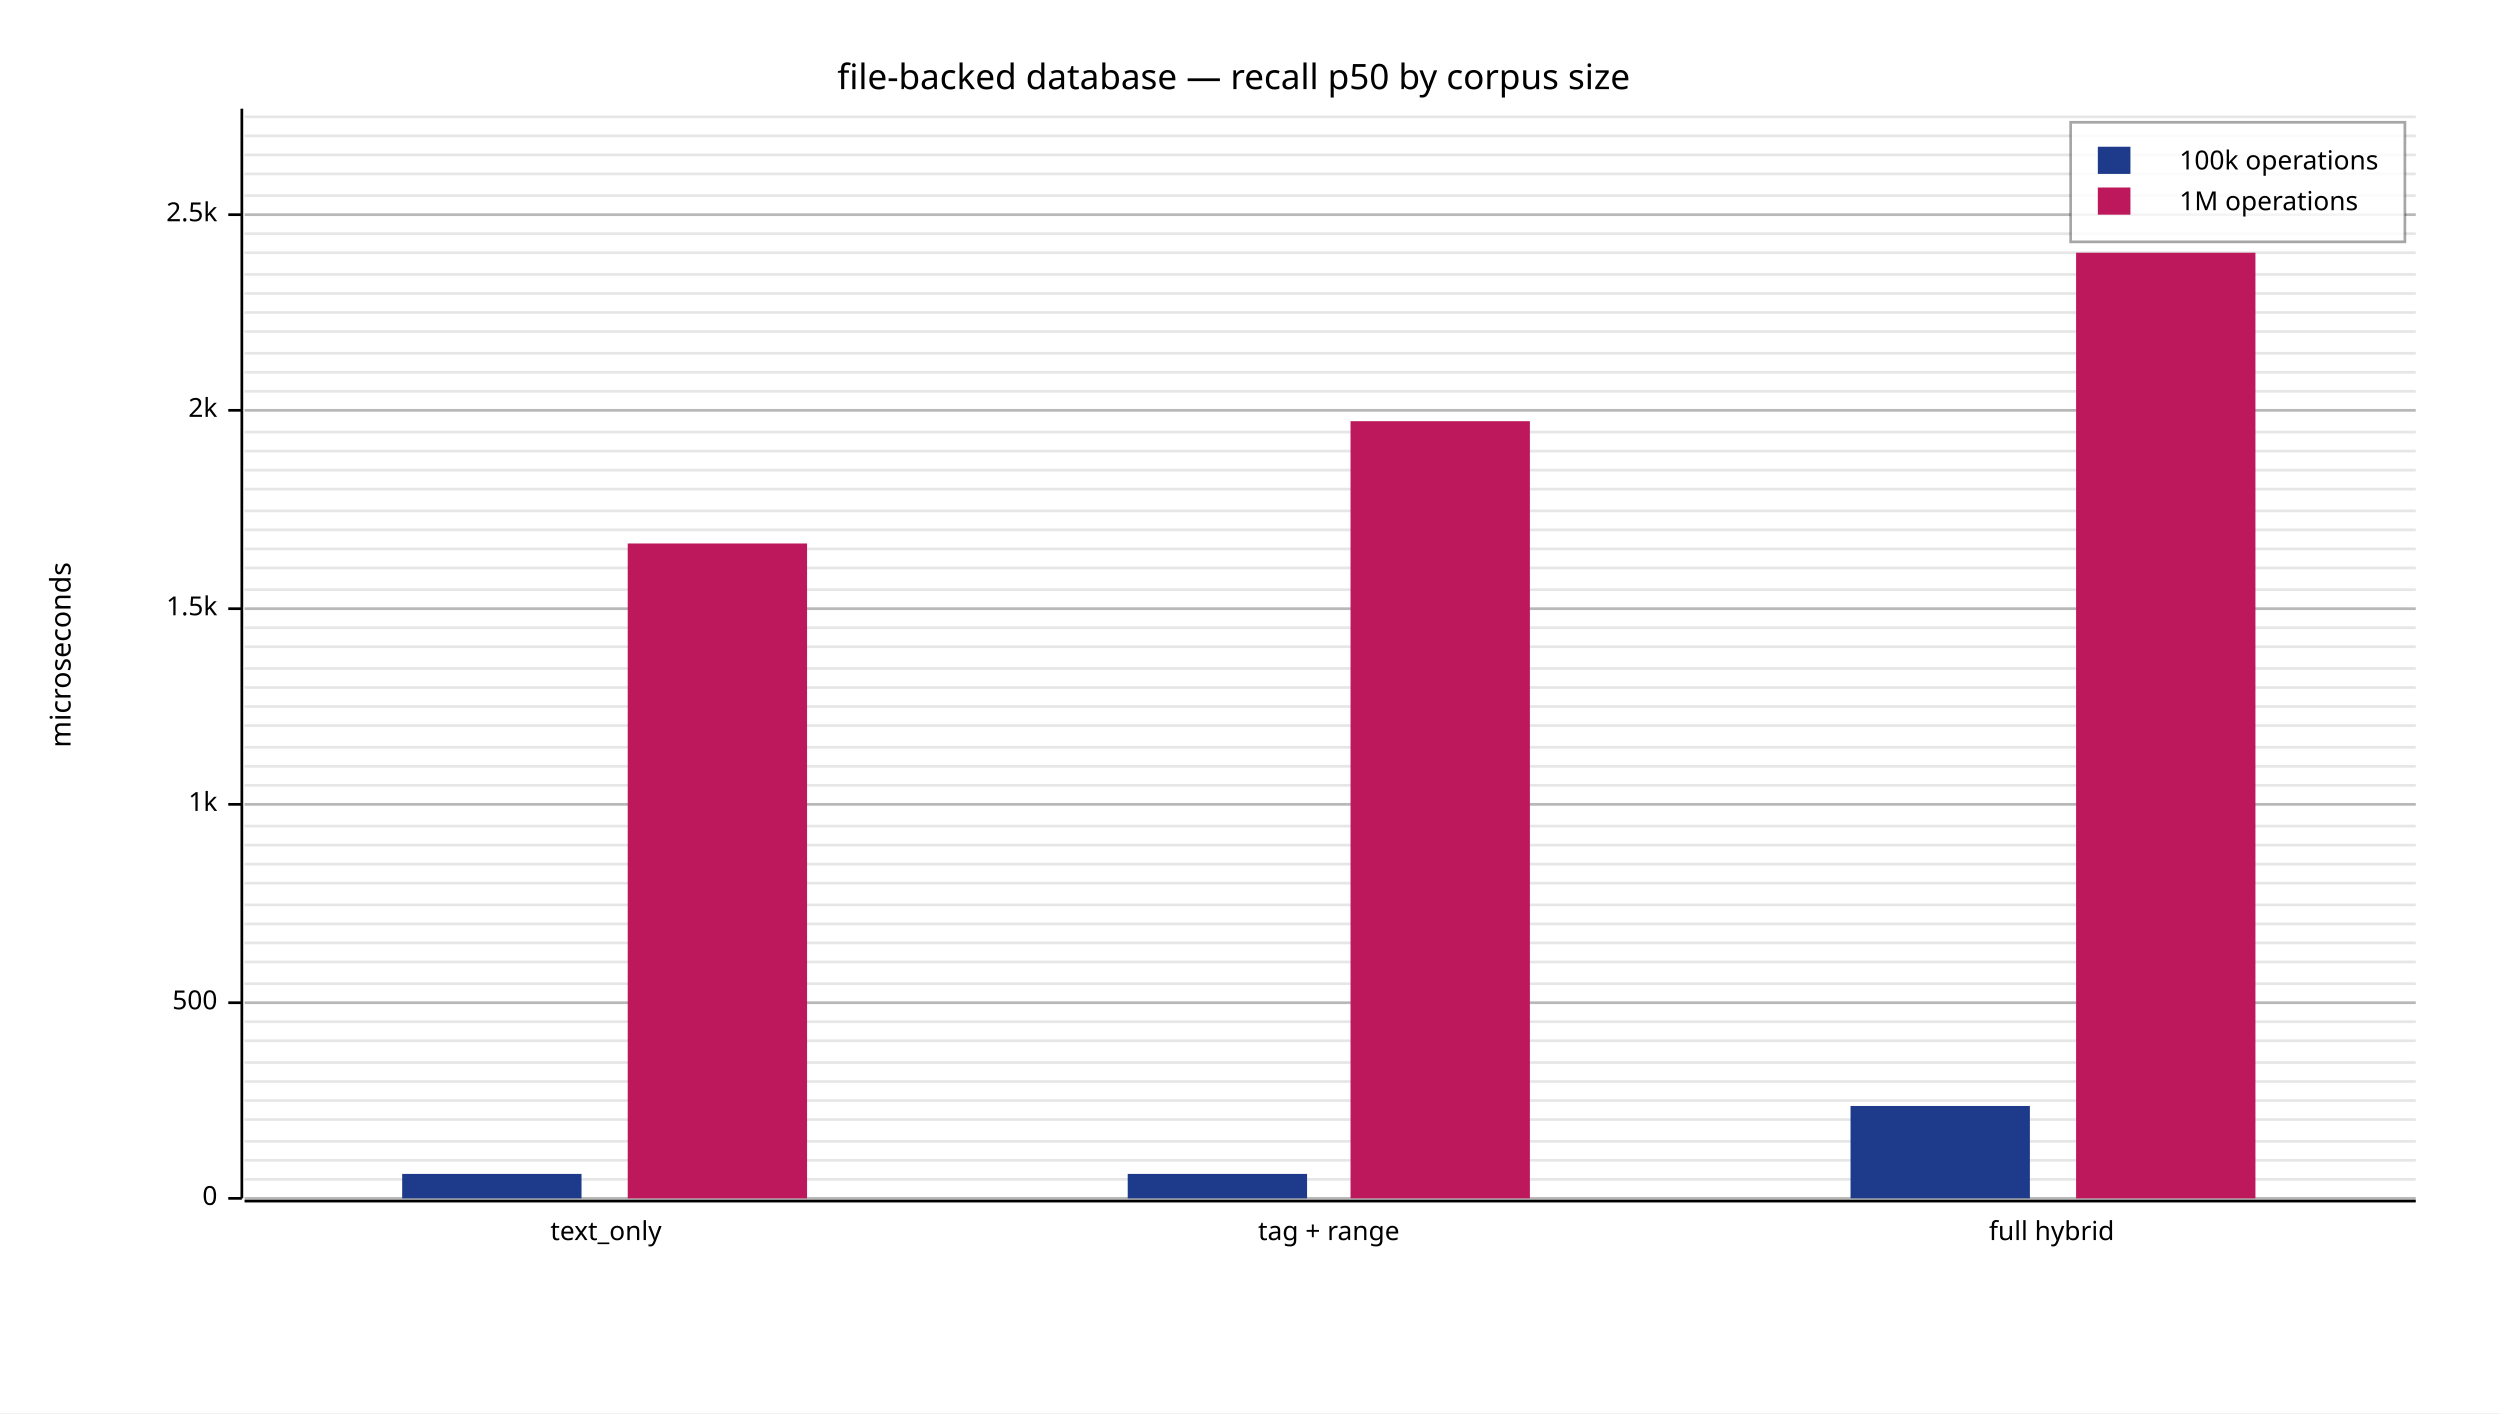
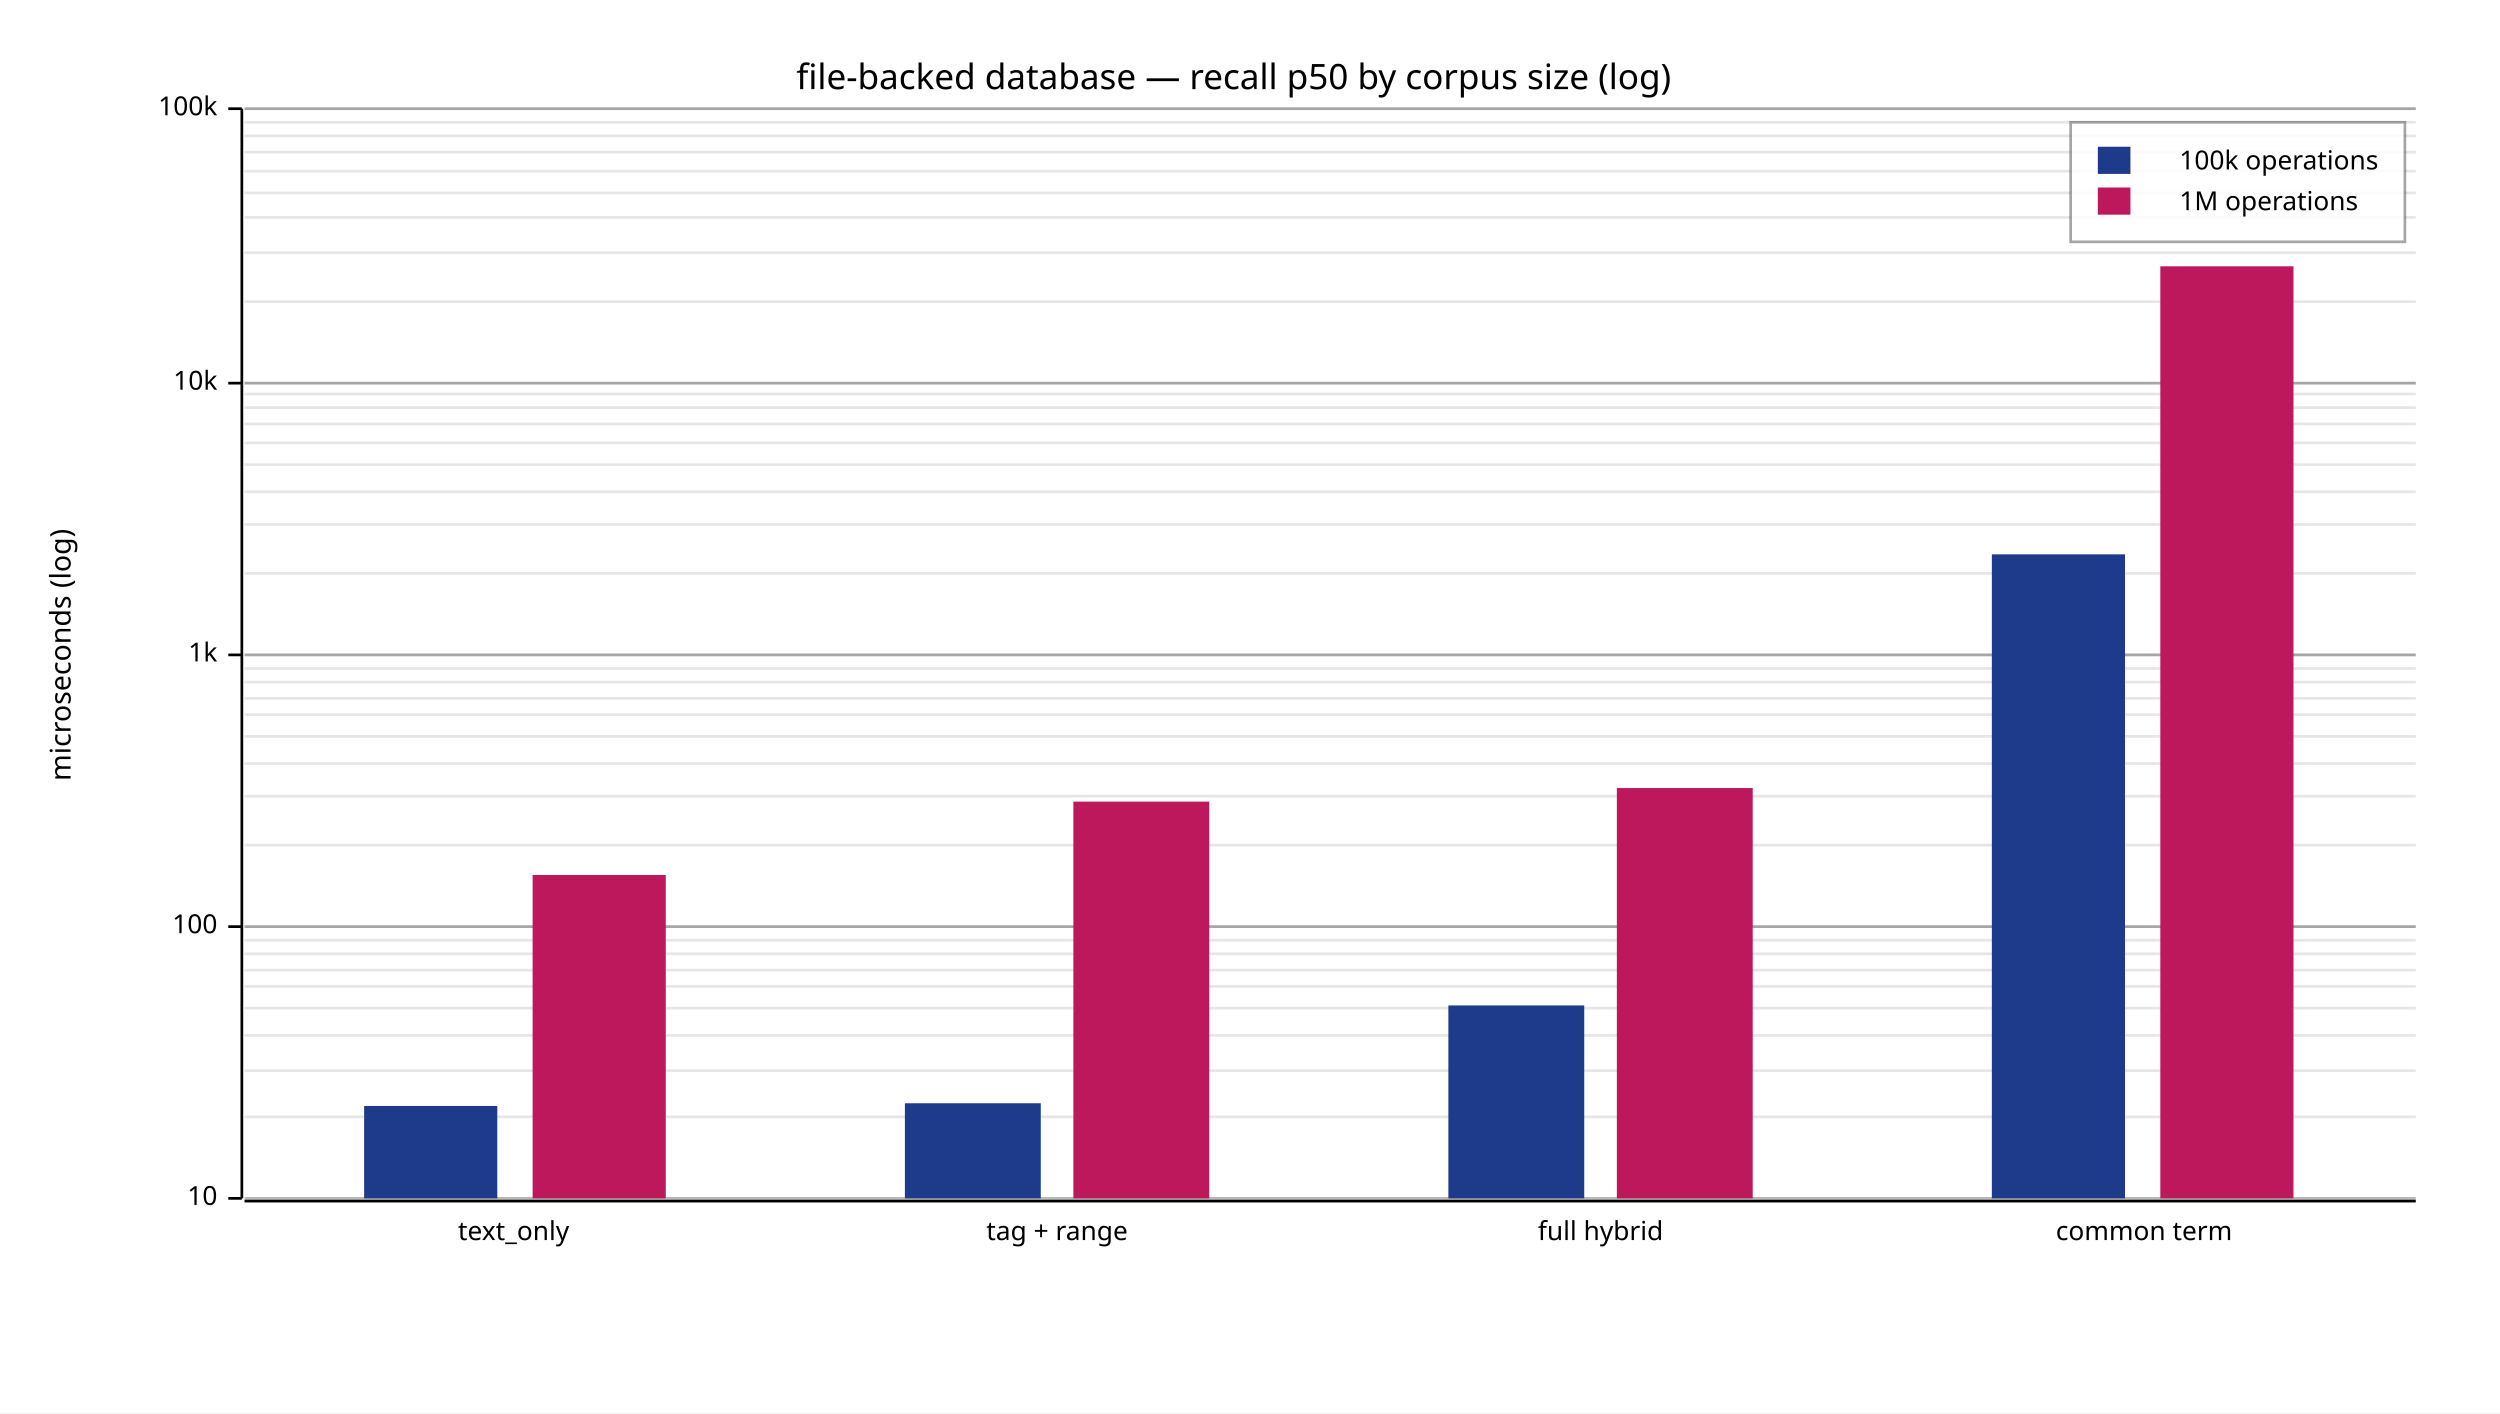
<svg xmlns="http://www.w3.org/2000/svg" width="920" height="520" viewBox="0 0 920 520">
  <rect x="0" y="0" width="920" height="520" opacity="1" fill="#FFFFFF" stroke="none" />
  <text x="454" y="23" dy="0.76em" text-anchor="middle" font-family="sans-serif" font-size="12.903" opacity="1" fill="#000000">
- file-backed database — recall p50 by corpus size
+ file-backed database — recall p50 by corpus size (log)
</text>
  <line opacity="0.1" stroke="#000000" stroke-width="1" x1="90" y1="441" x2="889" y2="441" />
-   <line opacity="0.1" stroke="#000000" stroke-width="1" x1="90" y1="434" x2="889" y2="434" />
-   <line opacity="0.1" stroke="#000000" stroke-width="1" x1="90" y1="427" x2="889" y2="427" />
-   <line opacity="0.1" stroke="#000000" stroke-width="1" x1="90" y1="420" x2="889" y2="420" />
-   <line opacity="0.1" stroke="#000000" stroke-width="1" x1="90" y1="412" x2="889" y2="412" />
-   <line opacity="0.1" stroke="#000000" stroke-width="1" x1="90" y1="405" x2="889" y2="405" />
-   <line opacity="0.1" stroke="#000000" stroke-width="1" x1="90" y1="398" x2="889" y2="398" />
-   <line opacity="0.1" stroke="#000000" stroke-width="1" x1="90" y1="391" x2="889" y2="391" />
-   <line opacity="0.1" stroke="#000000" stroke-width="1" x1="90" y1="383" x2="889" y2="383" />
-   <line opacity="0.1" stroke="#000000" stroke-width="1" x1="90" y1="376" x2="889" y2="376" />
-   <line opacity="0.1" stroke="#000000" stroke-width="1" x1="90" y1="369" x2="889" y2="369" />
-   <line opacity="0.1" stroke="#000000" stroke-width="1" x1="90" y1="362" x2="889" y2="362" />
-   <line opacity="0.1" stroke="#000000" stroke-width="1" x1="90" y1="354" x2="889" y2="354" />
-   <line opacity="0.1" stroke="#000000" stroke-width="1" x1="90" y1="347" x2="889" y2="347" />
-   <line opacity="0.1" stroke="#000000" stroke-width="1" x1="90" y1="340" x2="889" y2="340" />
-   <line opacity="0.1" stroke="#000000" stroke-width="1" x1="90" y1="333" x2="889" y2="333" />
-   <line opacity="0.1" stroke="#000000" stroke-width="1" x1="90" y1="325" x2="889" y2="325" />
-   <line opacity="0.1" stroke="#000000" stroke-width="1" x1="90" y1="318" x2="889" y2="318" />
+   <line opacity="0.1" stroke="#000000" stroke-width="1" x1="90" y1="411" x2="889" y2="411" />
+   <line opacity="0.1" stroke="#000000" stroke-width="1" x1="90" y1="394" x2="889" y2="394" />
+   <line opacity="0.1" stroke="#000000" stroke-width="1" x1="90" y1="381" x2="889" y2="381" />
+   <line opacity="0.1" stroke="#000000" stroke-width="1" x1="90" y1="371" x2="889" y2="371" />
+   <line opacity="0.1" stroke="#000000" stroke-width="1" x1="90" y1="363" x2="889" y2="363" />
+   <line opacity="0.1" stroke="#000000" stroke-width="1" x1="90" y1="357" x2="889" y2="357" />
+   <line opacity="0.1" stroke="#000000" stroke-width="1" x1="90" y1="351" x2="889" y2="351" />
+   <line opacity="0.1" stroke="#000000" stroke-width="1" x1="90" y1="346" x2="889" y2="346" />
+   <line opacity="0.1" stroke="#000000" stroke-width="1" x1="90" y1="341" x2="889" y2="341" />
+   <line opacity="0.1" stroke="#000000" stroke-width="1" x1="90" y1="341" x2="889" y2="341" />
  <line opacity="0.1" stroke="#000000" stroke-width="1" x1="90" y1="311" x2="889" y2="311" />
-   <line opacity="0.1" stroke="#000000" stroke-width="1" x1="90" y1="304" x2="889" y2="304" />
-   <line opacity="0.1" stroke="#000000" stroke-width="1" x1="90" y1="296" x2="889" y2="296" />
-   <line opacity="0.1" stroke="#000000" stroke-width="1" x1="90" y1="289" x2="889" y2="289" />
-   <line opacity="0.1" stroke="#000000" stroke-width="1" x1="90" y1="282" x2="889" y2="282" />
-   <line opacity="0.1" stroke="#000000" stroke-width="1" x1="90" y1="275" x2="889" y2="275" />
-   <line opacity="0.1" stroke="#000000" stroke-width="1" x1="90" y1="267" x2="889" y2="267" />
-   <line opacity="0.1" stroke="#000000" stroke-width="1" x1="90" y1="260" x2="889" y2="260" />
-   <line opacity="0.1" stroke="#000000" stroke-width="1" x1="90" y1="253" x2="889" y2="253" />
+   <line opacity="0.1" stroke="#000000" stroke-width="1" x1="90" y1="293" x2="889" y2="293" />
+   <line opacity="0.1" stroke="#000000" stroke-width="1" x1="90" y1="281" x2="889" y2="281" />
+   <line opacity="0.1" stroke="#000000" stroke-width="1" x1="90" y1="271" x2="889" y2="271" />
+   <line opacity="0.1" stroke="#000000" stroke-width="1" x1="90" y1="263" x2="889" y2="263" />
+   <line opacity="0.1" stroke="#000000" stroke-width="1" x1="90" y1="257" x2="889" y2="257" />
+   <line opacity="0.1" stroke="#000000" stroke-width="1" x1="90" y1="251" x2="889" y2="251" />
  <line opacity="0.1" stroke="#000000" stroke-width="1" x1="90" y1="246" x2="889" y2="246" />
-   <line opacity="0.1" stroke="#000000" stroke-width="1" x1="90" y1="238" x2="889" y2="238" />
-   <line opacity="0.1" stroke="#000000" stroke-width="1" x1="90" y1="231" x2="889" y2="231" />
-   <line opacity="0.1" stroke="#000000" stroke-width="1" x1="90" y1="224" x2="889" y2="224" />
-   <line opacity="0.1" stroke="#000000" stroke-width="1" x1="90" y1="217" x2="889" y2="217" />
-   <line opacity="0.1" stroke="#000000" stroke-width="1" x1="90" y1="209" x2="889" y2="209" />
-   <line opacity="0.1" stroke="#000000" stroke-width="1" x1="90" y1="202" x2="889" y2="202" />
-   <line opacity="0.1" stroke="#000000" stroke-width="1" x1="90" y1="195" x2="889" y2="195" />
-   <line opacity="0.1" stroke="#000000" stroke-width="1" x1="90" y1="188" x2="889" y2="188" />
-   <line opacity="0.1" stroke="#000000" stroke-width="1" x1="90" y1="180" x2="889" y2="180" />
-   <line opacity="0.1" stroke="#000000" stroke-width="1" x1="90" y1="173" x2="889" y2="173" />
-   <line opacity="0.1" stroke="#000000" stroke-width="1" x1="90" y1="166" x2="889" y2="166" />
-   <line opacity="0.1" stroke="#000000" stroke-width="1" x1="90" y1="159" x2="889" y2="159" />
-   <line opacity="0.1" stroke="#000000" stroke-width="1" x1="90" y1="151" x2="889" y2="151" />
-   <line opacity="0.1" stroke="#000000" stroke-width="1" x1="90" y1="144" x2="889" y2="144" />
-   <line opacity="0.1" stroke="#000000" stroke-width="1" x1="90" y1="137" x2="889" y2="137" />
-   <line opacity="0.1" stroke="#000000" stroke-width="1" x1="90" y1="130" x2="889" y2="130" />
-   <line opacity="0.1" stroke="#000000" stroke-width="1" x1="90" y1="122" x2="889" y2="122" />
-   <line opacity="0.1" stroke="#000000" stroke-width="1" x1="90" y1="115" x2="889" y2="115" />
-   <line opacity="0.1" stroke="#000000" stroke-width="1" x1="90" y1="108" x2="889" y2="108" />
-   <line opacity="0.1" stroke="#000000" stroke-width="1" x1="90" y1="101" x2="889" y2="101" />
+   <line opacity="0.1" stroke="#000000" stroke-width="1" x1="90" y1="241" x2="889" y2="241" />
+   <line opacity="0.1" stroke="#000000" stroke-width="1" x1="90" y1="241" x2="889" y2="241" />
+   <line opacity="0.1" stroke="#000000" stroke-width="1" x1="90" y1="211" x2="889" y2="211" />
+   <line opacity="0.1" stroke="#000000" stroke-width="1" x1="90" y1="193" x2="889" y2="193" />
+   <line opacity="0.1" stroke="#000000" stroke-width="1" x1="90" y1="181" x2="889" y2="181" />
+   <line opacity="0.1" stroke="#000000" stroke-width="1" x1="90" y1="171" x2="889" y2="171" />
+   <line opacity="0.1" stroke="#000000" stroke-width="1" x1="90" y1="163" x2="889" y2="163" />
+   <line opacity="0.1" stroke="#000000" stroke-width="1" x1="90" y1="156" x2="889" y2="156" />
+   <line opacity="0.1" stroke="#000000" stroke-width="1" x1="90" y1="150" x2="889" y2="150" />
+   <line opacity="0.1" stroke="#000000" stroke-width="1" x1="90" y1="145" x2="889" y2="145" />
+   <line opacity="0.1" stroke="#000000" stroke-width="1" x1="90" y1="141" x2="889" y2="141" />
+   <line opacity="0.1" stroke="#000000" stroke-width="1" x1="90" y1="141" x2="889" y2="141" />
+   <line opacity="0.1" stroke="#000000" stroke-width="1" x1="90" y1="111" x2="889" y2="111" />
  <line opacity="0.1" stroke="#000000" stroke-width="1" x1="90" y1="93" x2="889" y2="93" />
-   <line opacity="0.1" stroke="#000000" stroke-width="1" x1="90" y1="86" x2="889" y2="86" />
-   <line opacity="0.1" stroke="#000000" stroke-width="1" x1="90" y1="79" x2="889" y2="79" />
-   <line opacity="0.1" stroke="#000000" stroke-width="1" x1="90" y1="72" x2="889" y2="72" />
-   <line opacity="0.1" stroke="#000000" stroke-width="1" x1="90" y1="64" x2="889" y2="64" />
-   <line opacity="0.1" stroke="#000000" stroke-width="1" x1="90" y1="57" x2="889" y2="57" />
+   <line opacity="0.1" stroke="#000000" stroke-width="1" x1="90" y1="80" x2="889" y2="80" />
+   <line opacity="0.1" stroke="#000000" stroke-width="1" x1="90" y1="71" x2="889" y2="71" />
+   <line opacity="0.1" stroke="#000000" stroke-width="1" x1="90" y1="63" x2="889" y2="63" />
+   <line opacity="0.1" stroke="#000000" stroke-width="1" x1="90" y1="56" x2="889" y2="56" />
  <line opacity="0.1" stroke="#000000" stroke-width="1" x1="90" y1="50" x2="889" y2="50" />
-   <line opacity="0.1" stroke="#000000" stroke-width="1" x1="90" y1="43" x2="889" y2="43" />
+   <line opacity="0.1" stroke="#000000" stroke-width="1" x1="90" y1="45" x2="889" y2="45" />
+   <line opacity="0.1" stroke="#000000" stroke-width="1" x1="90" y1="40" x2="889" y2="40" />
+   <line opacity="0.1" stroke="#000000" stroke-width="1" x1="90" y1="40" x2="889" y2="40" />
  <text x="18" y="241" dy="0.76em" text-anchor="middle" font-family="sans-serif" font-size="10.484" opacity="1" fill="#000000" transform="rotate(270, 18, 241)">
- microseconds
+ microseconds (log)
</text>
  <line opacity="0.2" stroke="#000000" stroke-width="1" x1="90" y1="441" x2="889" y2="441" />
-   <line opacity="0.2" stroke="#000000" stroke-width="1" x1="90" y1="369" x2="889" y2="369" />
-   <line opacity="0.2" stroke="#000000" stroke-width="1" x1="90" y1="296" x2="889" y2="296" />
-   <line opacity="0.2" stroke="#000000" stroke-width="1" x1="90" y1="224" x2="889" y2="224" />
-   <line opacity="0.2" stroke="#000000" stroke-width="1" x1="90" y1="151" x2="889" y2="151" />
-   <line opacity="0.2" stroke="#000000" stroke-width="1" x1="90" y1="79" x2="889" y2="79" />
+   <line opacity="0.2" stroke="#000000" stroke-width="1" x1="90" y1="341" x2="889" y2="341" />
+   <line opacity="0.2" stroke="#000000" stroke-width="1" x1="90" y1="241" x2="889" y2="241" />
+   <line opacity="0.2" stroke="#000000" stroke-width="1" x1="90" y1="141" x2="889" y2="141" />
+   <line opacity="0.2" stroke="#000000" stroke-width="1" x1="90" y1="40" x2="889" y2="40" />
  <polyline fill="none" opacity="1" stroke="#000000" stroke-width="1" points="89,40 89,441 " />
  <text x="80" y="441" dy="0.5ex" text-anchor="end" font-family="sans-serif" font-size="9.677" opacity="1" fill="#000000">
- 0
+ 10
</text>
  <polyline fill="none" opacity="1" stroke="#000000" stroke-width="1" points="84,441 89,441 " />
-   <text x="80" y="369" dy="0.5ex" text-anchor="end" font-family="sans-serif" font-size="9.677" opacity="1" fill="#000000">
- 500
+   <text x="80" y="341" dy="0.5ex" text-anchor="end" font-family="sans-serif" font-size="9.677" opacity="1" fill="#000000">
+ 100
</text>
-   <polyline fill="none" opacity="1" stroke="#000000" stroke-width="1" points="84,369 89,369 " />
-   <text x="80" y="296" dy="0.5ex" text-anchor="end" font-family="sans-serif" font-size="9.677" opacity="1" fill="#000000">
+   <polyline fill="none" opacity="1" stroke="#000000" stroke-width="1" points="84,341 89,341 " />
+   <text x="80" y="241" dy="0.5ex" text-anchor="end" font-family="sans-serif" font-size="9.677" opacity="1" fill="#000000">
1k
</text>
-   <polyline fill="none" opacity="1" stroke="#000000" stroke-width="1" points="84,296 89,296 " />
-   <text x="80" y="224" dy="0.5ex" text-anchor="end" font-family="sans-serif" font-size="9.677" opacity="1" fill="#000000">
- 1.5k
+   <polyline fill="none" opacity="1" stroke="#000000" stroke-width="1" points="84,241 89,241 " />
+   <text x="80" y="141" dy="0.5ex" text-anchor="end" font-family="sans-serif" font-size="9.677" opacity="1" fill="#000000">
+ 10k
</text>
-   <polyline fill="none" opacity="1" stroke="#000000" stroke-width="1" points="84,224 89,224 " />
-   <text x="80" y="151" dy="0.5ex" text-anchor="end" font-family="sans-serif" font-size="9.677" opacity="1" fill="#000000">
- 2k
+   <polyline fill="none" opacity="1" stroke="#000000" stroke-width="1" points="84,141 89,141 " />
+   <text x="80" y="40" dy="0.5ex" text-anchor="end" font-family="sans-serif" font-size="9.677" opacity="1" fill="#000000">
+ 100k
</text>
-   <polyline fill="none" opacity="1" stroke="#000000" stroke-width="1" points="84,151 89,151 " />
-   <text x="80" y="79" dy="0.5ex" text-anchor="end" font-family="sans-serif" font-size="9.677" opacity="1" fill="#000000">
- 2.5k
- </text>
-   <polyline fill="none" opacity="1" stroke="#000000" stroke-width="1" points="84,79 89,79 " />
+   <polyline fill="none" opacity="1" stroke="#000000" stroke-width="1" points="84,40 89,40 " />
  <polyline fill="none" opacity="1" stroke="#000000" stroke-width="1" points="90,442 889,442 " />
-   <rect x="148" y="432" width="66" height="9" opacity="1" fill="#1E3A8A" stroke="none" />
-   <rect x="415" y="432" width="66" height="9" opacity="1" fill="#1E3A8A" stroke="none" />
-   <rect x="681" y="407" width="66" height="34" opacity="1" fill="#1E3A8A" stroke="none" />
-   <rect x="231" y="200" width="66" height="241" opacity="1" fill="#BE185D" stroke="none" />
-   <rect x="497" y="155" width="66" height="286" opacity="1" fill="#BE185D" stroke="none" />
-   <rect x="764" y="93" width="66" height="348" opacity="1" fill="#BE185D" stroke="none" />
+   <rect x="134" y="407" width="49" height="34" opacity="1" fill="#1E3A8A" stroke="none" />
+   <rect x="333" y="406" width="50" height="35" opacity="1" fill="#1E3A8A" stroke="none" />
+   <rect x="533" y="370" width="50" height="71" opacity="1" fill="#1E3A8A" stroke="none" />
+   <rect x="733" y="204" width="49" height="237" opacity="1" fill="#1E3A8A" stroke="none" />
+   <rect x="196" y="322" width="49" height="119" opacity="1" fill="#BE185D" stroke="none" />
+   <rect x="395" y="295" width="50" height="146" opacity="1" fill="#BE185D" stroke="none" />
+   <rect x="595" y="290" width="50" height="151" opacity="1" fill="#BE185D" stroke="none" />
+   <rect x="795" y="98" width="49" height="343" opacity="1" fill="#BE185D" stroke="none" />
  <rect x="762" y="45" width="123" height="44" opacity="0.85" fill="#FFFFFF" stroke="none" />
  <rect x="762" y="45" width="123" height="44" opacity="0.35" fill="none" stroke="#000000" />
  <text x="802" y="55" dy="0.76em" text-anchor="start" font-family="sans-serif" font-size="9.677" opacity="1" fill="#000000">
100k operations
</text>
  <text x="802" y="70" dy="0.76em" text-anchor="start" font-family="sans-serif" font-size="9.677" opacity="1" fill="#000000">
1M operations
</text>
  <rect x="772" y="54" width="12" height="10" opacity="1" fill="#1E3A8A" stroke="none" />
  <rect x="772" y="69" width="12" height="10" opacity="1" fill="#BE185D" stroke="none" />
-   <text x="223" y="449" dy="0.76em" text-anchor="middle" font-family="sans-serif" font-size="9.677" opacity="1" fill="#000000">
+   <text x="189" y="449" dy="0.76em" text-anchor="middle" font-family="sans-serif" font-size="9.677" opacity="1" fill="#000000">
text_only
</text>
-   <text x="489" y="449" dy="0.76em" text-anchor="middle" font-family="sans-serif" font-size="9.677" opacity="1" fill="#000000">
+   <text x="389" y="449" dy="0.76em" text-anchor="middle" font-family="sans-serif" font-size="9.677" opacity="1" fill="#000000">
tag + range
</text>
-   <text x="755" y="449" dy="0.76em" text-anchor="middle" font-family="sans-serif" font-size="9.677" opacity="1" fill="#000000">
+   <text x="589" y="449" dy="0.76em" text-anchor="middle" font-family="sans-serif" font-size="9.677" opacity="1" fill="#000000">
full hybrid
</text>
+   <text x="789" y="449" dy="0.76em" text-anchor="middle" font-family="sans-serif" font-size="9.677" opacity="1" fill="#000000">
+ common term
+ </text>
</svg>
